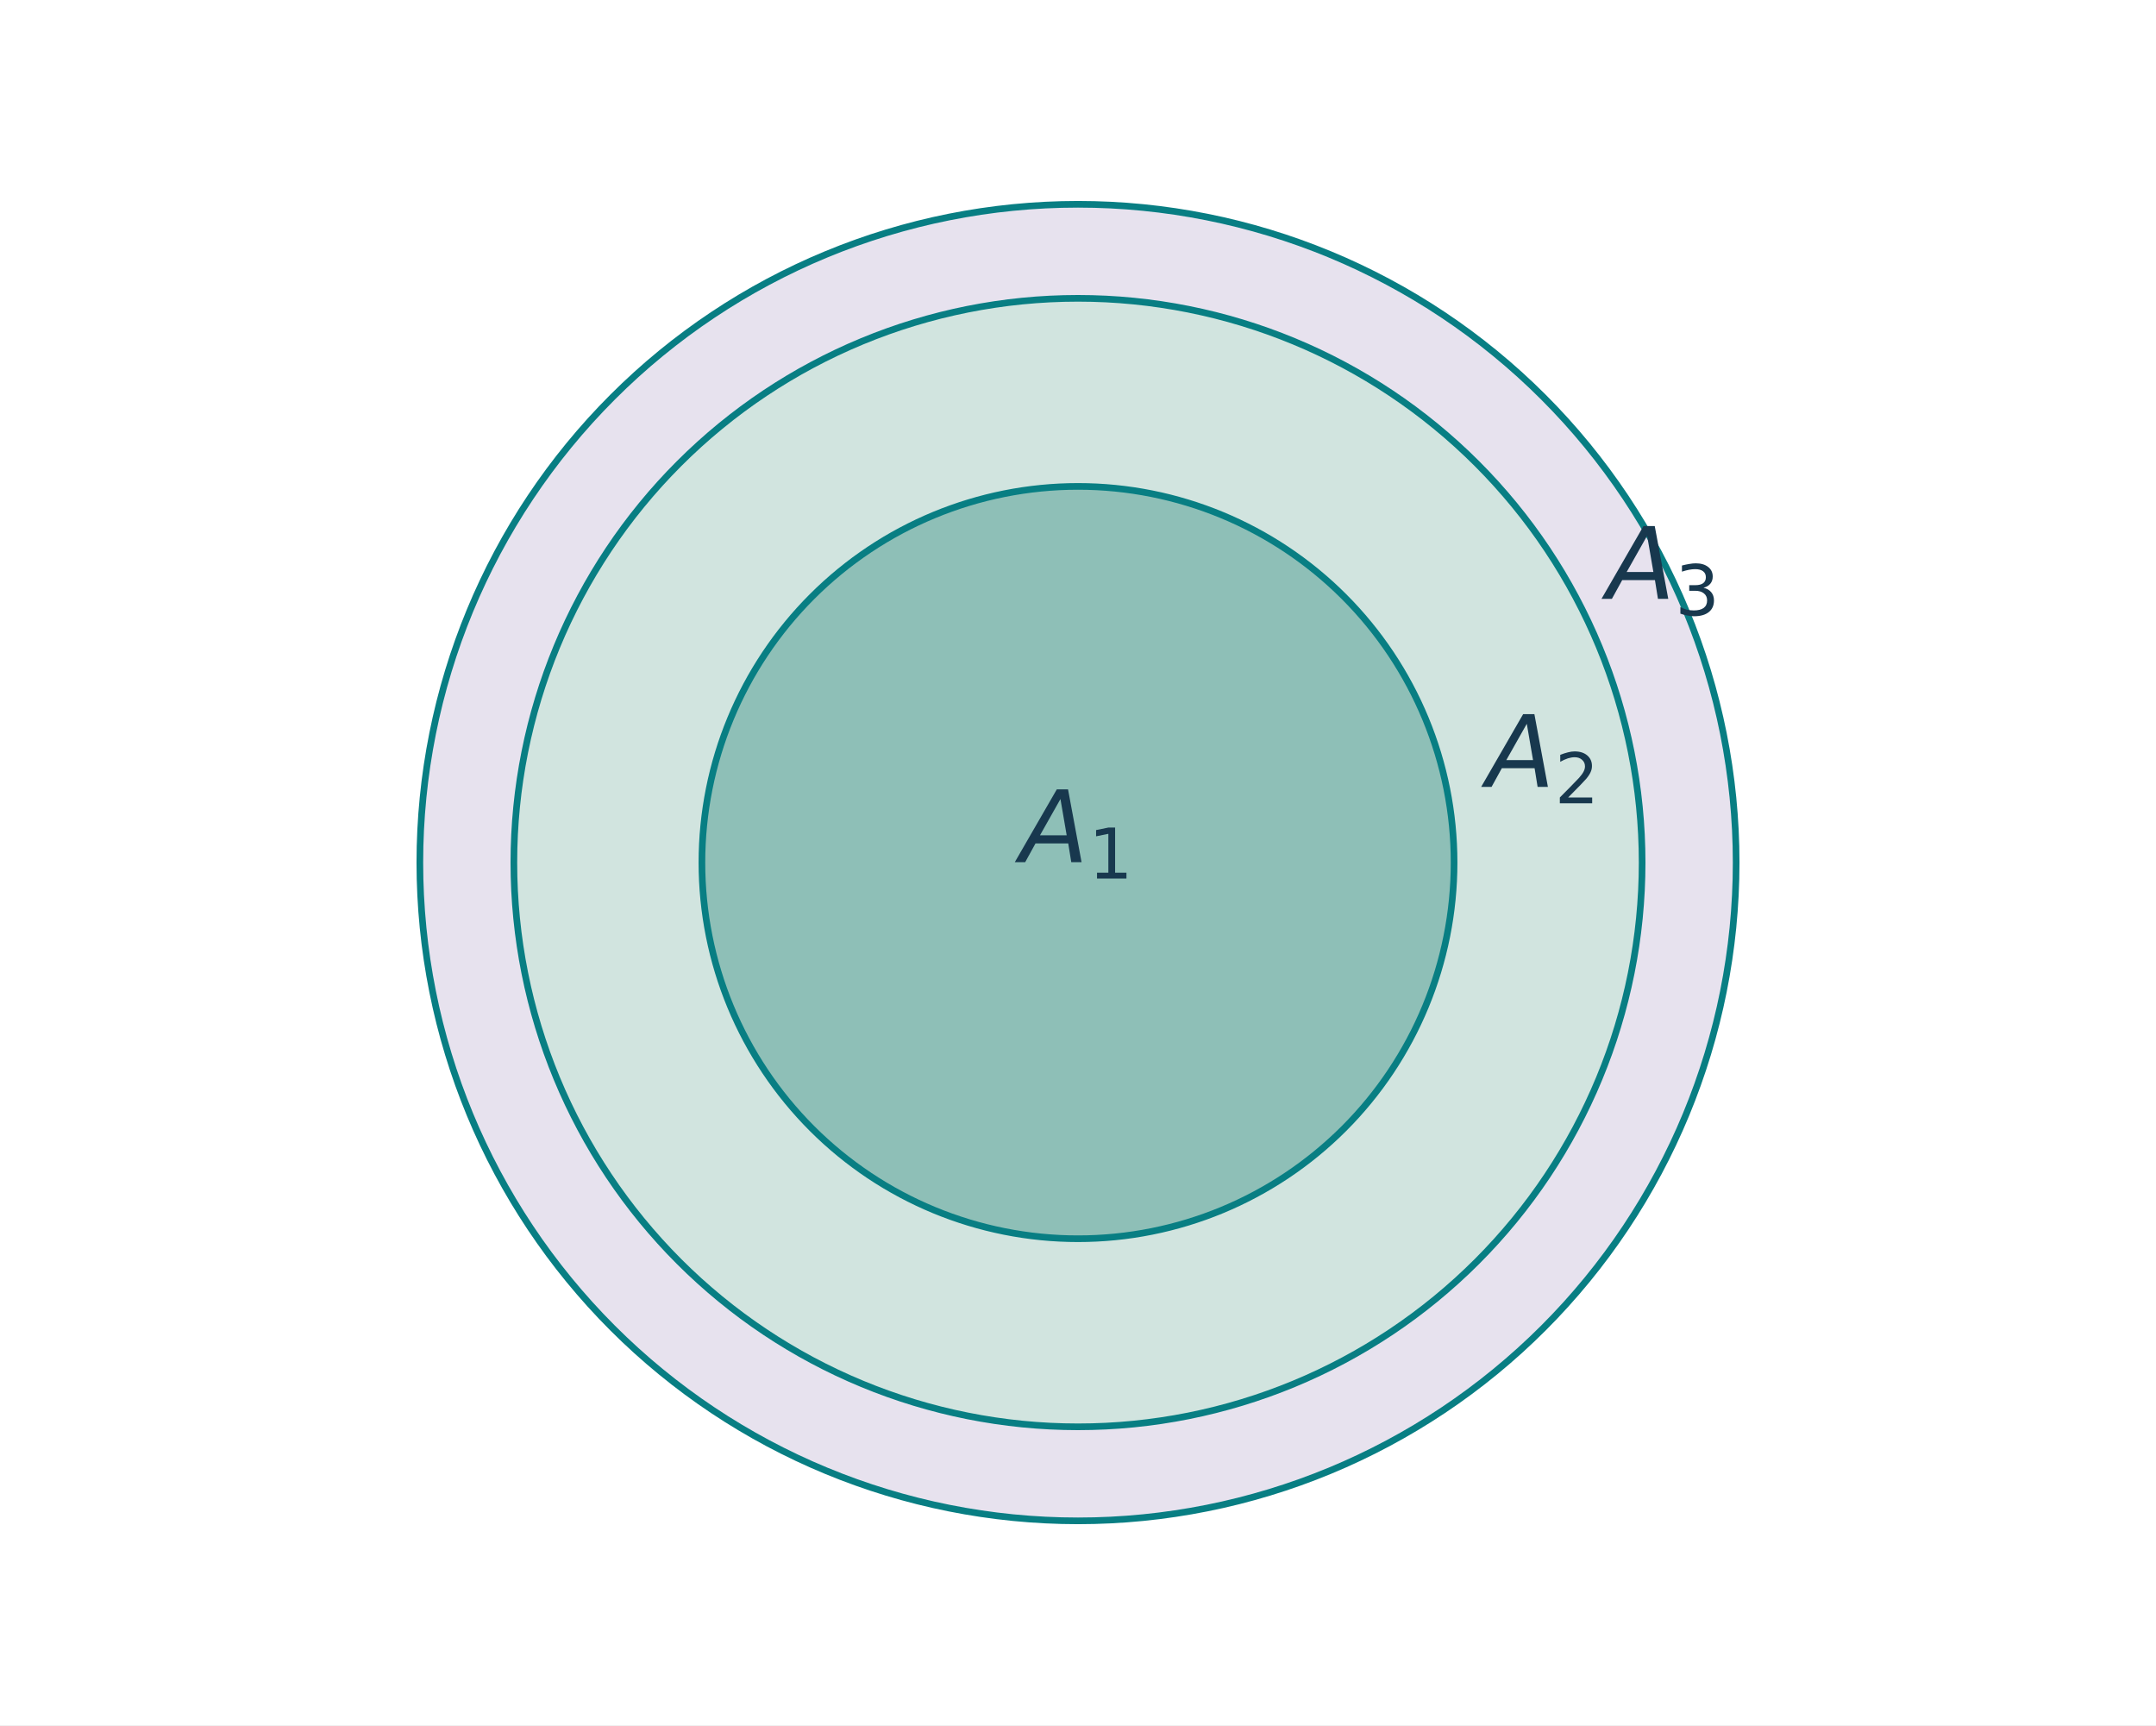
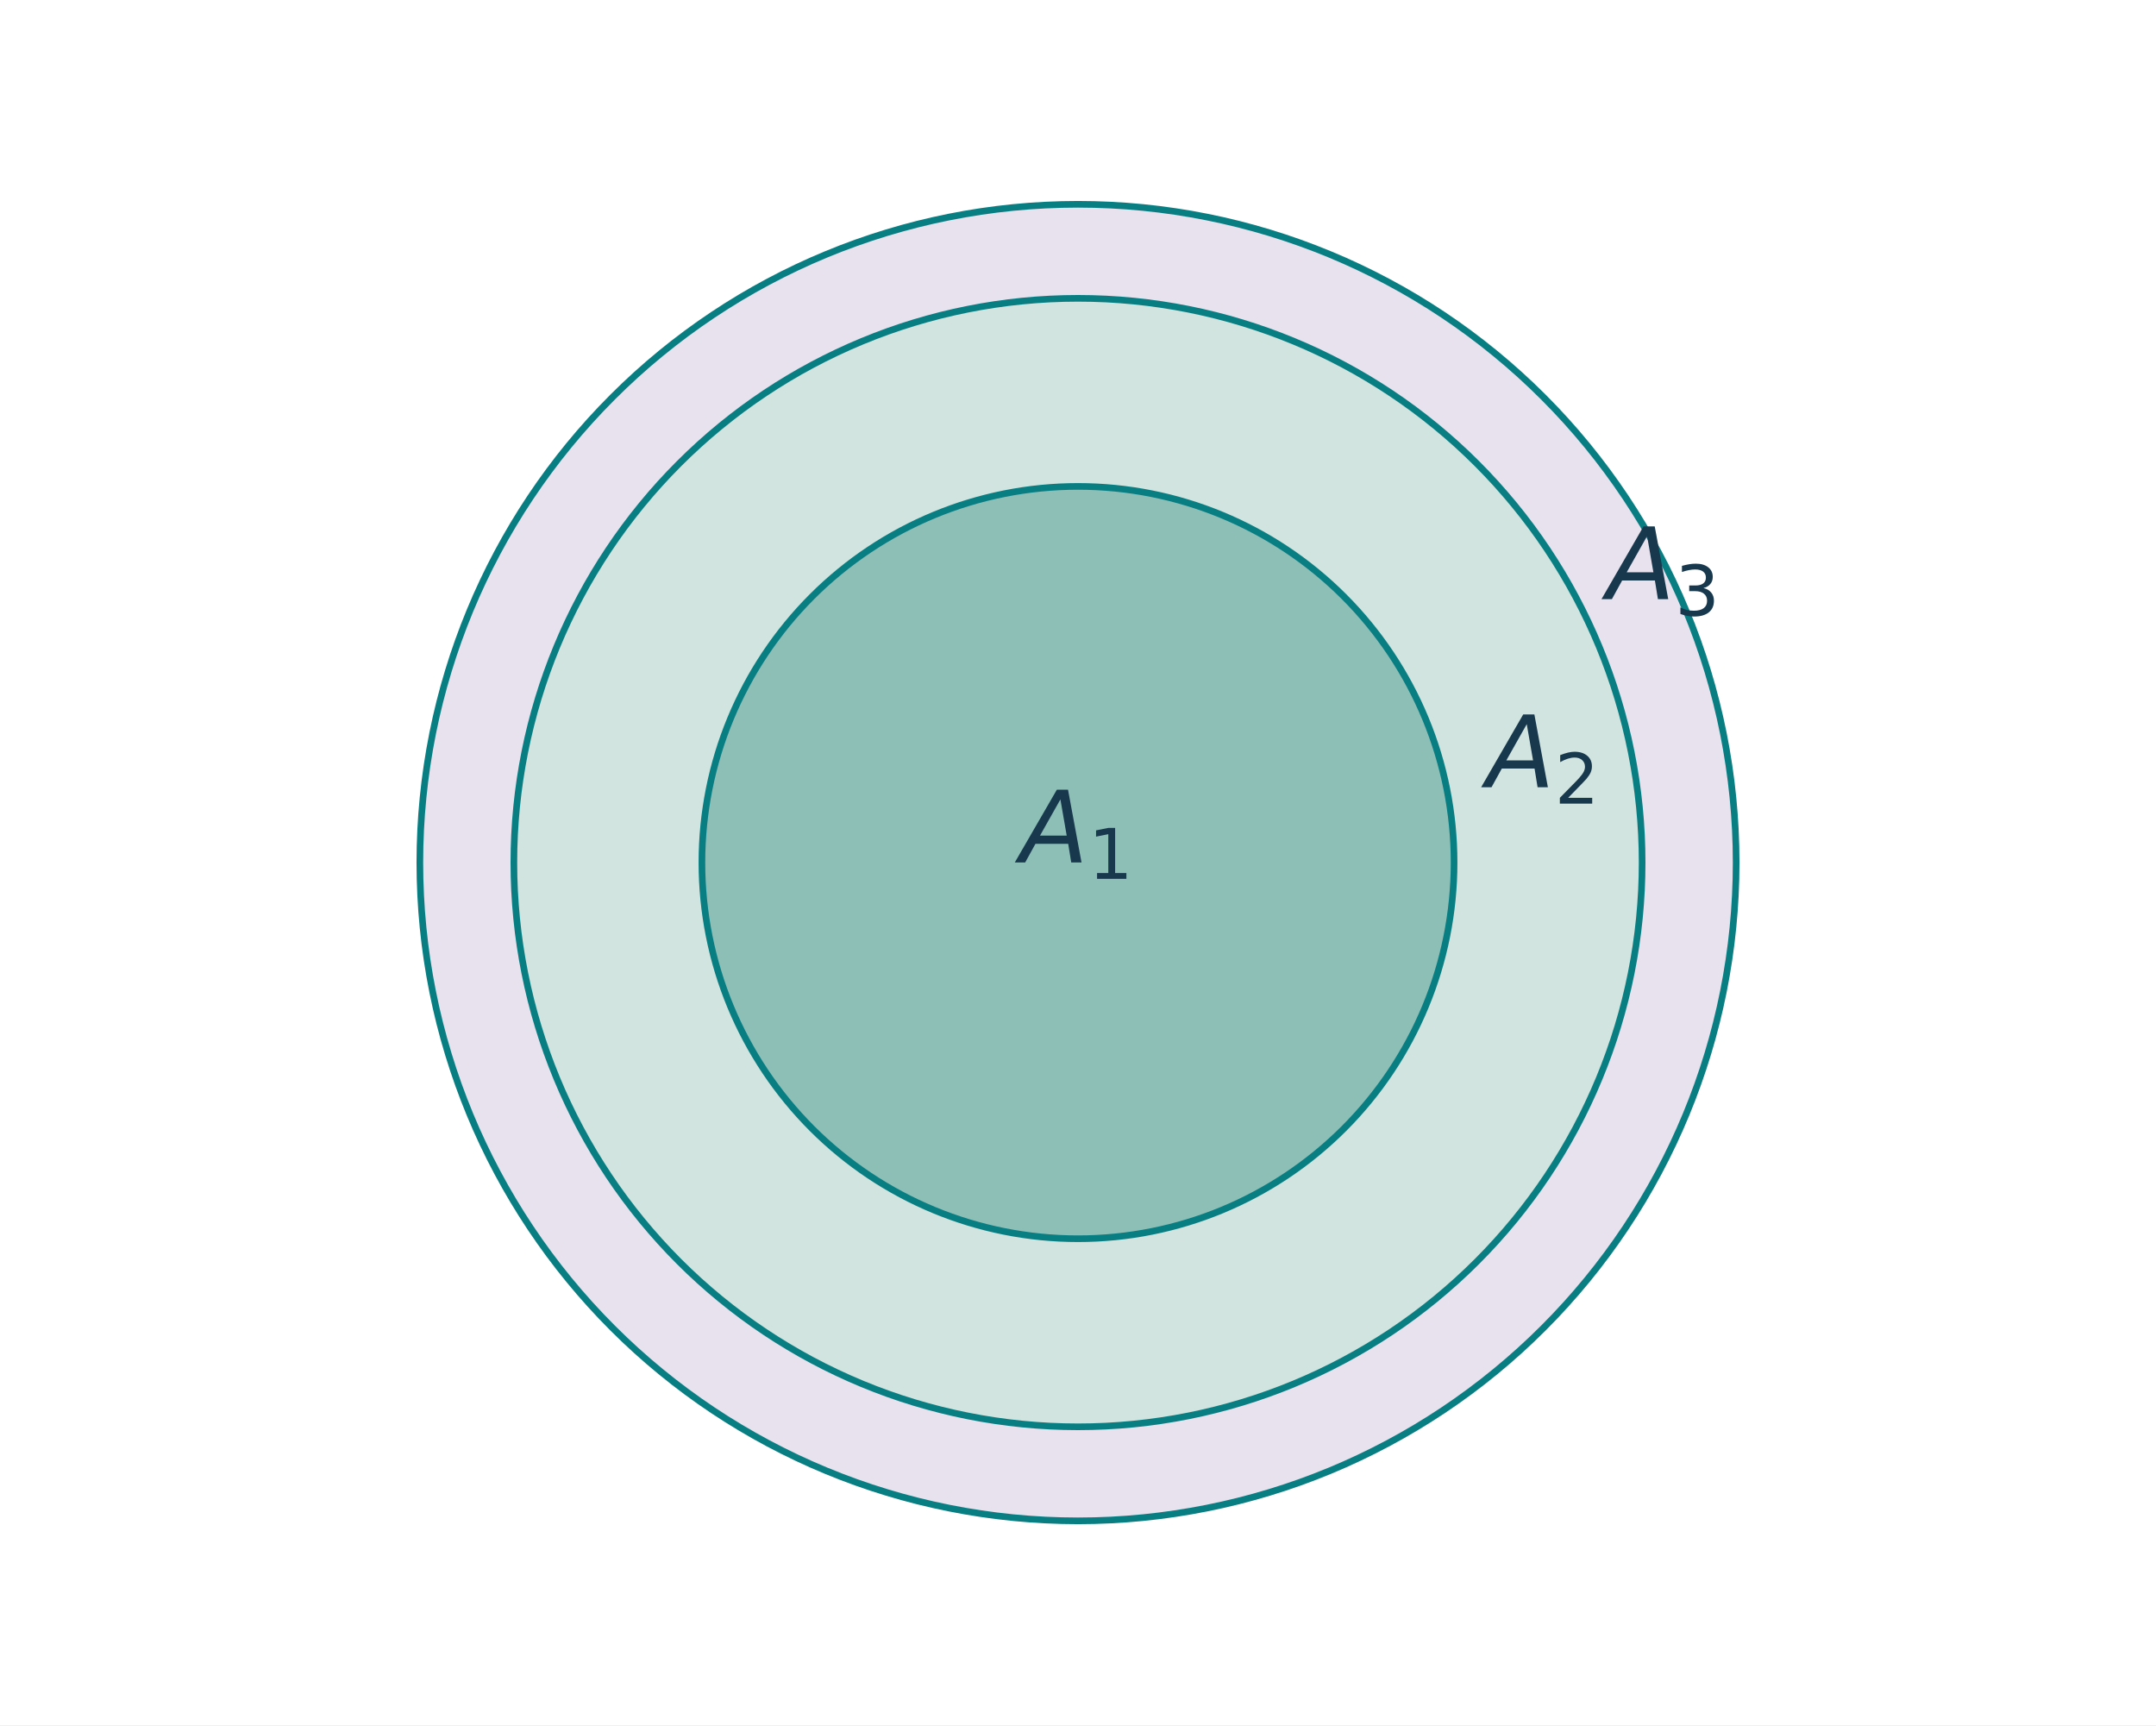
- <svg xmlns="http://www.w3.org/2000/svg" height="259.2pt" version="1.1" viewBox="0 0 324 259.2" width="324pt">
+ <svg xmlns="http://www.w3.org/2000/svg" xmlns:xlink="http://www.w3.org/1999/xlink" height="259.2pt" version="1.1" viewBox="0 0 324 259.2" width="324pt">
  <defs>
    <style type="text/css">*{stroke-linecap:butt;stroke-linejoin:round;}</style>
  </defs>
  <g id="figure_1">
    <g id="patch_1">
      <path d="M 0 259.2  L 324 259.2  L 324 0  L 0 0  z " style="fill:#ffffff;" />
    </g>
    <g id="axes_1">
      <g id="patch_2">
        <path clip-path="url(#p8bbc3e0266)" d="M 162 228.506  C 188.23 228.506 213.39 218.085 231.937 199.537  C 250.485 180.99 260.906 155.83 260.906 129.6  C 260.906 103.37 250.485 78.21 231.937 59.663  C 213.39 41.115 188.23 30.694 162 30.694  C 135.77 30.694 110.61 41.115 92.063 59.663  C 73.515 78.21 63.094 103.37 63.094 129.6  C 63.094 155.83 73.515 180.99 92.063 199.537  C 110.61 218.085 135.77 228.506 162 228.506  z " style="fill:#e7e2ee;stroke:#087e83;stroke-linejoin:miter;" />
      </g>
      <g id="patch_3">
        <path clip-path="url(#p8bbc3e0266)" d="M 162 214.377  C 184.483 214.377 206.048 205.444 221.946 189.546  C 237.844 173.648 246.777 152.083 246.777 129.6  C 246.777 107.117 237.844 85.552 221.946 69.654  C 206.048 53.756 184.483 44.823 162 44.823  C 139.517 44.823 117.952 53.756 102.054 69.654  C 86.156 85.552 77.223 107.117 77.223 129.6  C 77.223 152.083 86.156 173.648 102.054 189.546  C 117.952 205.444 139.517 214.377 162 214.377  z " style="fill:#d1e4df;stroke:#087e83;stroke-linejoin:miter;" />
      </g>
      <g id="patch_4">
        <path clip-path="url(#p8bbc3e0266)" d="M 162 186.118  C 176.989 186.118 191.365 180.163 201.964 169.564  C 212.563 158.965 218.518 144.589 218.518 129.6  C 218.518 114.611 212.563 100.235 201.964 89.636  C 191.365 79.037 176.989 73.082 162 73.082  C 147.011 73.082 132.635 79.037 122.036 89.636  C 111.437 100.235 105.482 114.611 105.482 129.6  C 105.482 144.589 111.437 158.965 122.036 169.564  C 132.635 180.163 147.011 186.118 162 186.118  z " style="fill:#8ebfb7;stroke:#087e83;stroke-linejoin:miter;" />
      </g>
      <g id="text_1">
-         <g style="fill:#18384e;" transform="translate(153.3 129.6)">
-           <text>
-             <tspan style="font-family:DejaVu Sans;font-size:15px;font-style:oblique;font-weight:oblique;" x="0" y="-0.062">A</tspan>
-             <tspan style="font-family:DejaVu Sans;font-size:10.5px;font-style:book;font-weight:book;" x="10.261" y="2.398">1</tspan>
-           </text>
+         <g style="fill:#18384e;" transform="translate(153.3 129.6)scale(0.15 -0.15)">
+           <defs>
+             <path d="M 36.812 72.906  L 48 72.906  L 61.531 0  L 51.219 0  L 48.188 18.703  L 15.375 18.703  L 5.078 0  L -5.328 0  z M 40.375 63.188  L 19.922 26.906  L 46.688 26.906  z " id="DejaVuSans-Oblique-65" />
+             <path d="M 12.406 8.297  L 28.516 8.297  L 28.516 63.922  L 10.984 60.406  L 10.984 69.391  L 28.422 72.906  L 38.281 72.906  L 38.281 8.297  L 54.391 8.297  L 54.391 0  L 12.406 0  z " id="DejaVuSans-49" />
+           </defs>
+           <use transform="translate(0 0.09375)" xlink:href="#DejaVuSans-Oblique-65" />
+           <use transform="translate(68.4082 -16.3125)scale(0.7)" xlink:href="#DejaVuSans-49" />
        </g>
      </g>
      <g id="text_2">
-         <g style="fill:#18384e;" transform="translate(223.382 118.2964)">
-           <text>
-             <tspan style="font-family:DejaVu Sans;font-size:15px;font-style:oblique;font-weight:oblique;" x="0" y="-0.062">A</tspan>
-             <tspan style="font-family:DejaVu Sans;font-size:10.5px;font-style:book;font-weight:book;" x="10.261" y="2.398">2</tspan>
-           </text>
+         <g style="fill:#18384e;" transform="translate(223.382 118.2964)scale(0.15 -0.15)">
+           <defs>
+             <path d="M 19.188 8.297  L 53.609 8.297  L 53.609 0  L 7.328 0  L 7.328 8.297  Q 12.938 14.109 22.625 23.891  Q 32.328 33.688 34.812 36.531  Q 39.547 41.844 41.422 45.531  Q 43.312 49.219 43.312 52.781  Q 43.312 58.594 39.234 62.25  Q 35.156 65.922 28.609 65.922  Q 23.969 65.922 18.812 64.312  Q 13.672 62.703 7.812 59.422  L 7.812 69.391  Q 13.766 71.781 18.938 73  Q 24.125 74.219 28.422 74.219  Q 39.75 74.219 46.484 68.547  Q 53.219 62.891 53.219 53.422  Q 53.219 48.922 51.531 44.891  Q 49.859 40.875 45.406 35.406  Q 44.188 33.984 37.641 27.219  Q 31.109 20.453 19.188 8.297  z " id="DejaVuSans-50" />
+           </defs>
+           <use transform="translate(0 0.09375)" xlink:href="#DejaVuSans-Oblique-65" />
+           <use transform="translate(68.4082 -16.3125)scale(0.7)" xlink:href="#DejaVuSans-50" />
        </g>
      </g>
      <g id="text_3">
-         <g style="fill:#18384e;" transform="translate(241.4677 90.03758)">
-           <text>
-             <tspan style="font-family:DejaVu Sans;font-size:15px;font-style:oblique;font-weight:oblique;" x="0" y="-0.062">A</tspan>
-             <tspan style="font-family:DejaVu Sans;font-size:10.5px;font-style:book;font-weight:book;" x="10.261" y="2.398">3</tspan>
-           </text>
+         <g style="fill:#18384e;" transform="translate(241.4677 90.03758)scale(0.15 -0.15)">
+           <defs>
+             <path d="M 40.578 39.312  Q 47.656 37.797 51.625 33  Q 55.609 28.219 55.609 21.188  Q 55.609 10.406 48.188 4.484  Q 40.766 -1.422 27.094 -1.422  Q 22.516 -1.422 17.656 -0.516  Q 12.797 0.391 7.625 2.203  L 7.625 11.719  Q 11.719 9.328 16.594 8.109  Q 21.484 6.891 26.812 6.891  Q 36.078 6.891 40.938 10.547  Q 45.797 14.203 45.797 21.188  Q 45.797 27.641 41.281 31.266  Q 36.766 34.906 28.719 34.906  L 20.219 34.906  L 20.219 43.016  L 29.109 43.016  Q 36.375 43.016 40.234 45.922  Q 44.094 48.828 44.094 54.297  Q 44.094 59.906 40.109 62.906  Q 36.141 65.922 28.719 65.922  Q 24.656 65.922 20.016 65.031  Q 15.375 64.156 9.812 62.312  L 9.812 71.094  Q 15.438 72.656 20.344 73.438  Q 25.25 74.219 29.594 74.219  Q 40.828 74.219 47.359 69.109  Q 53.906 64.016 53.906 55.328  Q 53.906 49.266 50.438 45.094  Q 46.969 40.922 40.578 39.312  z " id="DejaVuSans-51" />
+           </defs>
+           <use transform="translate(0 0.09375)" xlink:href="#DejaVuSans-Oblique-65" />
+           <use transform="translate(68.4082 -16.3125)scale(0.7)" xlink:href="#DejaVuSans-51" />
        </g>
      </g>
    </g>
  </g>
  <defs>
    <clipPath id="p8bbc3e0266">
      <rect height="253.2" width="253.2" x="35.4" y="3" />
    </clipPath>
  </defs>
</svg>
